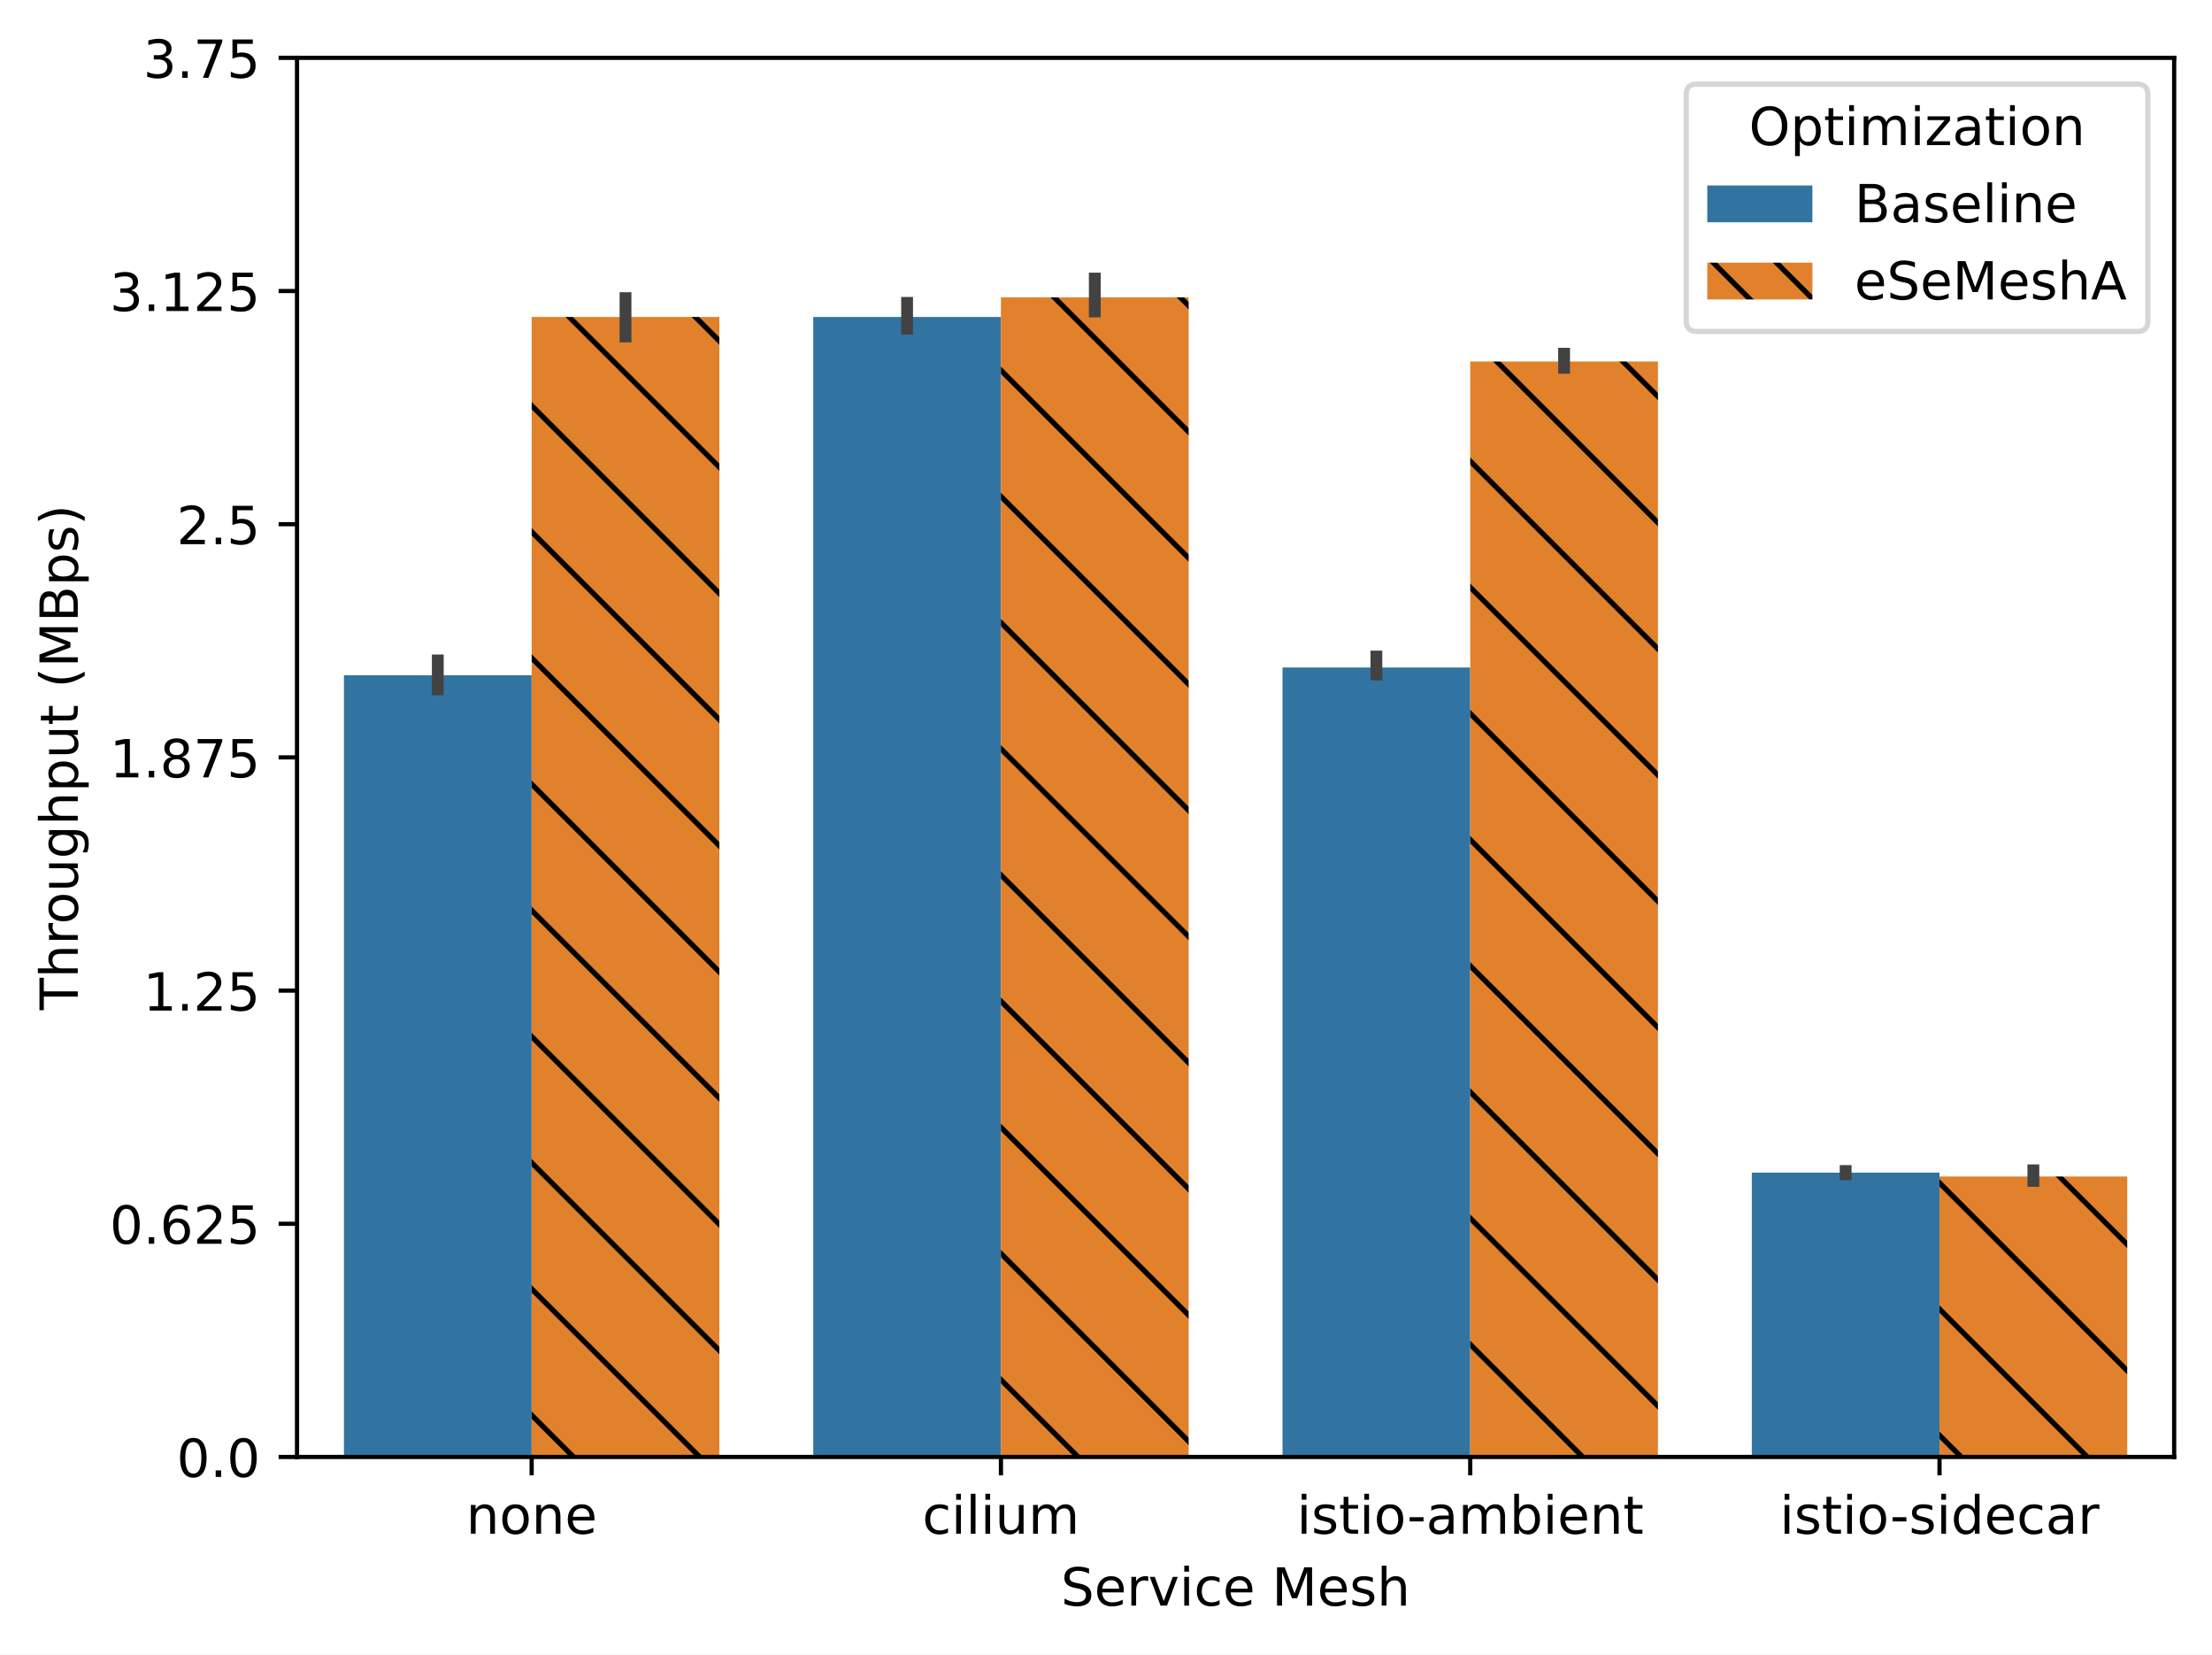
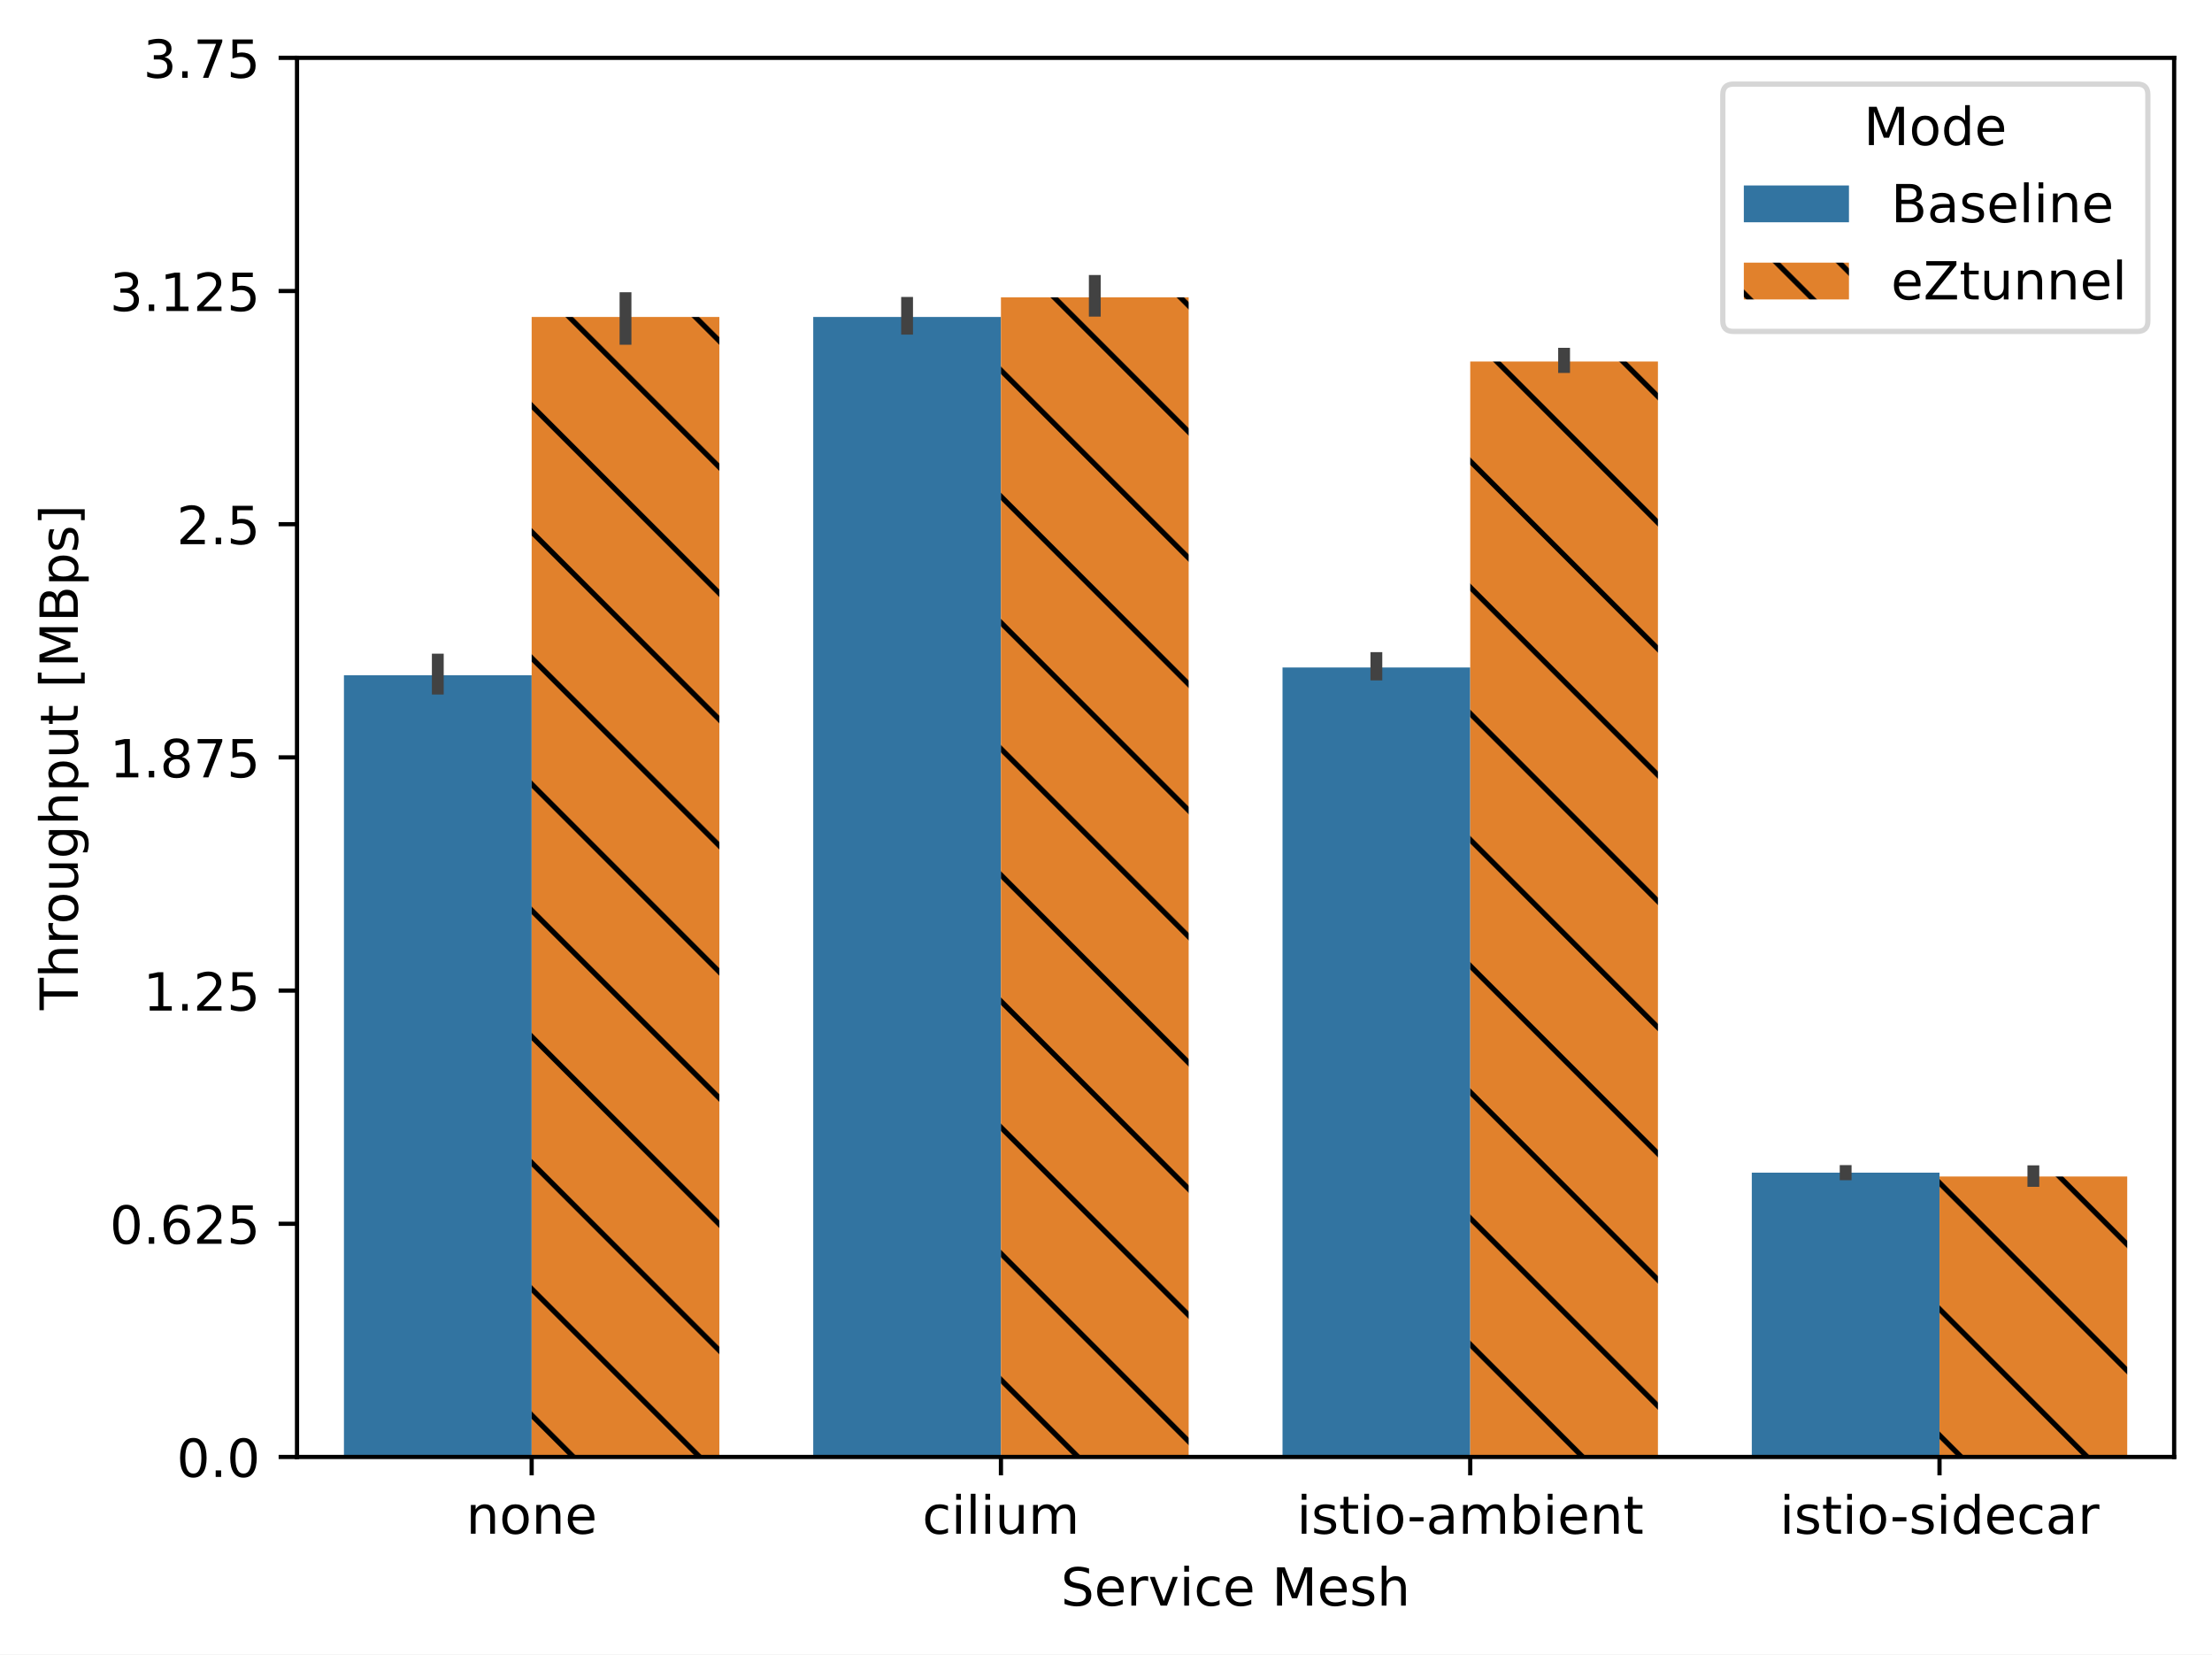
<svg xmlns="http://www.w3.org/2000/svg" xmlns:xlink="http://www.w3.org/1999/xlink" width="420.826pt" height="314.667pt" viewBox="0 0 420.826 314.667" version="1.1">
  <defs>
    <style type="text/css">*{stroke-linejoin: round; stroke-linecap: butt}</style>
  </defs>
  <g id="figure_1">
    <g id="patch_1">
      <path d="M 0 314.667  L 420.826 314.667  L 420.826 0  L 0 0  z " style="fill: #ffffff" />
    </g>
    <g id="axes_1">
      <g id="patch_2">
        <path d="M 56.506 277.111  L 413.626 277.111  L 413.626 10.999  L 56.506 10.999  z " style="fill: #ffffff" />
      </g>
      <g id="patch_3">
        <path d="M 65.434 277.111  L 101.146 277.111  L 101.146 128.439  L 65.434 128.439  z " clip-path="url(#p671fcbf79c)" style="fill: #3274a1" />
      </g>
      <g id="patch_4">
        <path d="M 154.714 277.111  L 190.426 277.111  L 190.426 60.28  L 154.714 60.28  z " clip-path="url(#p671fcbf79c)" style="fill: #3274a1" />
      </g>
      <g id="patch_5">
        <path d="M 243.994 277.111  L 279.706 277.111  L 279.706 126.951  L 243.994 126.951  z " clip-path="url(#p671fcbf79c)" style="fill: #3274a1" />
      </g>
      <g id="patch_6">
        <path d="M 333.274 277.111  L 368.986 277.111  L 368.986 223.037  L 333.274 223.037  z " clip-path="url(#p671fcbf79c)" style="fill: #3274a1" />
      </g>
      <g id="patch_7">
        <path d="M 101.146 277.111  L 136.858 277.111  L 136.858 60.28  L 101.146 60.28  z " clip-path="url(#p671fcbf79c)" style="fill: url(#he0cd103566)" />
      </g>
      <g id="patch_8">
        <path d="M 190.426 277.111  L 226.138 277.111  L 226.138 56.559  L 190.426 56.559  z " clip-path="url(#p671fcbf79c)" style="fill: url(#he0cd103566)" />
      </g>
      <g id="patch_9">
        <path d="M 279.706 277.111  L 315.418 277.111  L 315.418 68.762  L 279.706 68.762  z " clip-path="url(#p671fcbf79c)" style="fill: url(#he0cd103566)" />
      </g>
      <g id="patch_10">
        <path d="M 368.986 277.111  L 404.698 277.111  L 404.698 223.769  L 368.986 223.769  z " clip-path="url(#p671fcbf79c)" style="fill: url(#he0cd103566)" />
      </g>
      <g id="patch_11">
        <path d="M 101.146 277.111  L 101.146 277.111  L 101.146 277.111  L 101.146 277.111  z " clip-path="url(#p671fcbf79c)" style="fill: #3274a1" />
      </g>
      <g id="patch_12">
        <path d="M 101.146 277.111  L 101.146 277.111  L 101.146 277.111  L 101.146 277.111  z " clip-path="url(#p671fcbf79c)" style="fill: #e1812c" />
      </g>
      <g id="matplotlib.axis_1">
        <g id="xtick_1">
          <g id="line2d_1">
            <defs>
              <path id="mbcb02aef95" d="M 0 0  L 0 3.5  " style="stroke: #000000; stroke-width: 0.8" />
            </defs>
            <g>
              <use xlink:href="#mbcb02aef95" x="101.146" y="277.111" style="stroke: #000000; stroke-width: 0.8" />
            </g>
          </g>
          <g id="text_1">
            <g transform="translate(88.67281 291.7097) scale(0.1 -0.1)">
              <defs>
                <path id="DejaVuSans-6e" d="M 3513 2113  L 3513 0  L 2938 0  L 2938 2094  Q 2938 2591 2744 2837  Q 2550 3084 2163 3084  Q 1697 3084 1428 2787  Q 1159 2491 1159 1978  L 1159 0  L 581 0  L 581 3500  L 1159 3500  L 1159 2956  Q 1366 3272 1645 3428  Q 1925 3584 2291 3584  Q 2894 3584 3203 3211  Q 3513 2838 3513 2113  z " transform="scale(0.015625)" />
                <path id="DejaVuSans-6f" d="M 1959 3097  Q 1497 3097 1228 2736  Q 959 2375 959 1747  Q 959 1119 1226 758  Q 1494 397 1959 397  Q 2419 397 2687 759  Q 2956 1122 2956 1747  Q 2956 2369 2687 2733  Q 2419 3097 1959 3097  z M 1959 3584  Q 2709 3584 3137 3096  Q 3566 2609 3566 1747  Q 3566 888 3137 398  Q 2709 -91 1959 -91  Q 1206 -91 779 398  Q 353 888 353 1747  Q 353 2609 779 3096  Q 1206 3584 1959 3584  z " transform="scale(0.015625)" />
                <path id="DejaVuSans-65" d="M 3597 1894  L 3597 1613  L 953 1613  Q 991 1019 1311 708  Q 1631 397 2203 397  Q 2534 397 2845 478  Q 3156 559 3463 722  L 3463 178  Q 3153 47 2828 -22  Q 2503 -91 2169 -91  Q 1331 -91 842 396  Q 353 884 353 1716  Q 353 2575 817 3079  Q 1281 3584 2069 3584  Q 2775 3584 3186 3129  Q 3597 2675 3597 1894  z M 3022 2063  Q 3016 2534 2758 2815  Q 2500 3097 2075 3097  Q 1594 3097 1305 2825  Q 1016 2553 972 2059  L 3022 2063  z " transform="scale(0.015625)" />
              </defs>
              <use xlink:href="#DejaVuSans-6e" />
              <use xlink:href="#DejaVuSans-6f" transform="translate(63.37891 0)" />
              <use xlink:href="#DejaVuSans-6e" transform="translate(124.5605 0)" />
              <use xlink:href="#DejaVuSans-65" transform="translate(187.9395 0)" />
            </g>
          </g>
        </g>
        <g id="xtick_2">
          <g id="line2d_2">
            <g>
              <use xlink:href="#mbcb02aef95" x="190.426" y="277.111" style="stroke: #000000; stroke-width: 0.8" />
            </g>
          </g>
          <g id="text_2">
            <g transform="translate(175.4708 291.7097) scale(0.1 -0.1)">
              <defs>
                <path id="DejaVuSans-63" d="M 3122 3366  L 3122 2828  Q 2878 2963 2633 3030  Q 2388 3097 2138 3097  Q 1578 3097 1268 2742  Q 959 2388 959 1747  Q 959 1106 1268 751  Q 1578 397 2138 397  Q 2388 397 2633 464  Q 2878 531 3122 666  L 3122 134  Q 2881 22 2623 -34  Q 2366 -91 2075 -91  Q 1284 -91 818 406  Q 353 903 353 1747  Q 353 2603 823 3093  Q 1294 3584 2113 3584  Q 2378 3584 2631 3529  Q 2884 3475 3122 3366  z " transform="scale(0.015625)" />
                <path id="DejaVuSans-69" d="M 603 3500  L 1178 3500  L 1178 0  L 603 0  L 603 3500  z M 603 4863  L 1178 4863  L 1178 4134  L 603 4134  L 603 4863  z " transform="scale(0.015625)" />
                <path id="DejaVuSans-6c" d="M 603 4863  L 1178 4863  L 1178 0  L 603 0  L 603 4863  z " transform="scale(0.015625)" />
                <path id="DejaVuSans-75" d="M 544 1381  L 544 3500  L 1119 3500  L 1119 1403  Q 1119 906 1312 657  Q 1506 409 1894 409  Q 2359 409 2629 706  Q 2900 1003 2900 1516  L 2900 3500  L 3475 3500  L 3475 0  L 2900 0  L 2900 538  Q 2691 219 2414 64  Q 2138 -91 1772 -91  Q 1169 -91 856 284  Q 544 659 544 1381  z M 1991 3584  L 1991 3584  z " transform="scale(0.015625)" />
                <path id="DejaVuSans-6d" d="M 3328 2828  Q 3544 3216 3844 3400  Q 4144 3584 4550 3584  Q 5097 3584 5394 3201  Q 5691 2819 5691 2113  L 5691 0  L 5113 0  L 5113 2094  Q 5113 2597 4934 2840  Q 4756 3084 4391 3084  Q 3944 3084 3684 2787  Q 3425 2491 3425 1978  L 3425 0  L 2847 0  L 2847 2094  Q 2847 2600 2669 2842  Q 2491 3084 2119 3084  Q 1678 3084 1418 2786  Q 1159 2488 1159 1978  L 1159 0  L 581 0  L 581 3500  L 1159 3500  L 1159 2956  Q 1356 3278 1631 3431  Q 1906 3584 2284 3584  Q 2666 3584 2933 3390  Q 3200 3197 3328 2828  z " transform="scale(0.015625)" />
              </defs>
              <use xlink:href="#DejaVuSans-63" />
              <use xlink:href="#DejaVuSans-69" transform="translate(54.98047 0)" />
              <use xlink:href="#DejaVuSans-6c" transform="translate(82.76367 0)" />
              <use xlink:href="#DejaVuSans-69" transform="translate(110.5469 0)" />
              <use xlink:href="#DejaVuSans-75" transform="translate(138.3301 0)" />
              <use xlink:href="#DejaVuSans-6d" transform="translate(201.709 0)" />
            </g>
          </g>
        </g>
        <g id="xtick_3">
          <g id="line2d_3">
            <g>
              <use xlink:href="#mbcb02aef95" x="279.706" y="277.111" style="stroke: #000000; stroke-width: 0.8" />
            </g>
          </g>
          <g id="text_3">
            <g transform="translate(246.7031 291.7097) scale(0.1 -0.1)">
              <defs>
                <path id="DejaVuSans-73" d="M 2834 3397  L 2834 2853  Q 2591 2978 2328 3040  Q 2066 3103 1784 3103  Q 1356 3103 1142 2972  Q 928 2841 928 2578  Q 928 2378 1081 2264  Q 1234 2150 1697 2047  L 1894 2003  Q 2506 1872 2764 1633  Q 3022 1394 3022 966  Q 3022 478 2636 193  Q 2250 -91 1575 -91  Q 1294 -91 989 -36  Q 684 19 347 128  L 347 722  Q 666 556 975 473  Q 1284 391 1588 391  Q 1994 391 2212 530  Q 2431 669 2431 922  Q 2431 1156 2273 1281  Q 2116 1406 1581 1522  L 1381 1569  Q 847 1681 609 1914  Q 372 2147 372 2553  Q 372 3047 722 3315  Q 1072 3584 1716 3584  Q 2034 3584 2315 3537  Q 2597 3491 2834 3397  z " transform="scale(0.015625)" />
                <path id="DejaVuSans-74" d="M 1172 4494  L 1172 3500  L 2356 3500  L 2356 3053  L 1172 3053  L 1172 1153  Q 1172 725 1289 603  Q 1406 481 1766 481  L 2356 481  L 2356 0  L 1766 0  Q 1100 0 847 248  Q 594 497 594 1153  L 594 3053  L 172 3053  L 172 3500  L 594 3500  L 594 4494  L 1172 4494  z " transform="scale(0.015625)" />
                <path id="DejaVuSans-2d" d="M 313 2009  L 1997 2009  L 1997 1497  L 313 1497  L 313 2009  z " transform="scale(0.015625)" />
                <path id="DejaVuSans-61" d="M 2194 1759  Q 1497 1759 1228 1600  Q 959 1441 959 1056  Q 959 750 1161 570  Q 1363 391 1709 391  Q 2188 391 2477 730  Q 2766 1069 2766 1631  L 2766 1759  L 2194 1759  z M 3341 1997  L 3341 0  L 2766 0  L 2766 531  Q 2569 213 2275 61  Q 1981 -91 1556 -91  Q 1019 -91 701 211  Q 384 513 384 1019  Q 384 1609 779 1909  Q 1175 2209 1959 2209  L 2766 2209  L 2766 2266  Q 2766 2663 2505 2880  Q 2244 3097 1772 3097  Q 1472 3097 1187 3025  Q 903 2953 641 2809  L 641 3341  Q 956 3463 1253 3523  Q 1550 3584 1831 3584  Q 2591 3584 2966 3190  Q 3341 2797 3341 1997  z " transform="scale(0.015625)" />
                <path id="DejaVuSans-62" d="M 3116 1747  Q 3116 2381 2855 2742  Q 2594 3103 2138 3103  Q 1681 3103 1420 2742  Q 1159 2381 1159 1747  Q 1159 1113 1420 752  Q 1681 391 2138 391  Q 2594 391 2855 752  Q 3116 1113 3116 1747  z M 1159 2969  Q 1341 3281 1617 3432  Q 1894 3584 2278 3584  Q 2916 3584 3314 3078  Q 3713 2572 3713 1747  Q 3713 922 3314 415  Q 2916 -91 2278 -91  Q 1894 -91 1617 61  Q 1341 213 1159 525  L 1159 0  L 581 0  L 581 4863  L 1159 4863  L 1159 2969  z " transform="scale(0.015625)" />
              </defs>
              <use xlink:href="#DejaVuSans-69" />
              <use xlink:href="#DejaVuSans-73" transform="translate(27.7832 0)" />
              <use xlink:href="#DejaVuSans-74" transform="translate(79.88281 0)" />
              <use xlink:href="#DejaVuSans-69" transform="translate(119.0918 0)" />
              <use xlink:href="#DejaVuSans-6f" transform="translate(146.875 0)" />
              <use xlink:href="#DejaVuSans-2d" transform="translate(209.9316 0)" />
              <use xlink:href="#DejaVuSans-61" transform="translate(246.0156 0)" />
              <use xlink:href="#DejaVuSans-6d" transform="translate(307.2949 0)" />
              <use xlink:href="#DejaVuSans-62" transform="translate(404.707 0)" />
              <use xlink:href="#DejaVuSans-69" transform="translate(468.1836 0)" />
              <use xlink:href="#DejaVuSans-65" transform="translate(495.9668 0)" />
              <use xlink:href="#DejaVuSans-6e" transform="translate(557.4902 0)" />
              <use xlink:href="#DejaVuSans-74" transform="translate(620.8691 0)" />
            </g>
          </g>
        </g>
        <g id="xtick_4">
          <g id="line2d_4">
            <g>
              <use xlink:href="#mbcb02aef95" x="368.986" y="277.111" style="stroke: #000000; stroke-width: 0.8" />
            </g>
          </g>
          <g id="text_4">
            <g transform="translate(338.573 291.7097) scale(0.1 -0.1)">
              <defs>
                <path id="DejaVuSans-64" d="M 2906 2969  L 2906 4863  L 3481 4863  L 3481 0  L 2906 0  L 2906 525  Q 2725 213 2448 61  Q 2172 -91 1784 -91  Q 1150 -91 751 415  Q 353 922 353 1747  Q 353 2572 751 3078  Q 1150 3584 1784 3584  Q 2172 3584 2448 3432  Q 2725 3281 2906 2969  z M 947 1747  Q 947 1113 1208 752  Q 1469 391 1925 391  Q 2381 391 2643 752  Q 2906 1113 2906 1747  Q 2906 2381 2643 2742  Q 2381 3103 1925 3103  Q 1469 3103 1208 2742  Q 947 2381 947 1747  z " transform="scale(0.015625)" />
                <path id="DejaVuSans-72" d="M 2631 2963  Q 2534 3019 2420 3045  Q 2306 3072 2169 3072  Q 1681 3072 1420 2755  Q 1159 2438 1159 1844  L 1159 0  L 581 0  L 581 3500  L 1159 3500  L 1159 2956  Q 1341 3275 1631 3429  Q 1922 3584 2338 3584  Q 2397 3584 2469 3576  Q 2541 3569 2628 3553  L 2631 2963  z " transform="scale(0.015625)" />
              </defs>
              <use xlink:href="#DejaVuSans-69" />
              <use xlink:href="#DejaVuSans-73" transform="translate(27.7832 0)" />
              <use xlink:href="#DejaVuSans-74" transform="translate(79.88281 0)" />
              <use xlink:href="#DejaVuSans-69" transform="translate(119.0918 0)" />
              <use xlink:href="#DejaVuSans-6f" transform="translate(146.875 0)" />
              <use xlink:href="#DejaVuSans-2d" transform="translate(209.9316 0)" />
              <use xlink:href="#DejaVuSans-73" transform="translate(246.0156 0)" />
              <use xlink:href="#DejaVuSans-69" transform="translate(298.1152 0)" />
              <use xlink:href="#DejaVuSans-64" transform="translate(325.8984 0)" />
              <use xlink:href="#DejaVuSans-65" transform="translate(389.375 0)" />
              <use xlink:href="#DejaVuSans-63" transform="translate(450.8984 0)" />
              <use xlink:href="#DejaVuSans-61" transform="translate(505.8789 0)" />
              <use xlink:href="#DejaVuSans-72" transform="translate(567.1582 0)" />
            </g>
          </g>
        </g>
        <g id="text_5">
          <g transform="translate(201.8327 305.3878) scale(0.1 -0.1)">
            <defs>
              <path id="DejaVuSans-53" d="M 3425 4513  L 3425 3897  Q 3066 4069 2747 4153  Q 2428 4238 2131 4238  Q 1616 4238 1336 4038  Q 1056 3838 1056 3469  Q 1056 3159 1242 3001  Q 1428 2844 1947 2747  L 2328 2669  Q 3034 2534 3370 2195  Q 3706 1856 3706 1288  Q 3706 609 3251 259  Q 2797 -91 1919 -91  Q 1588 -91 1214 -16  Q 841 59 441 206  L 441 856  Q 825 641 1194 531  Q 1563 422 1919 422  Q 2459 422 2753 634  Q 3047 847 3047 1241  Q 3047 1584 2836 1778  Q 2625 1972 2144 2069  L 1759 2144  Q 1053 2284 737 2584  Q 422 2884 422 3419  Q 422 4038 858 4394  Q 1294 4750 2059 4750  Q 2388 4750 2728 4690  Q 3069 4631 3425 4513  z " transform="scale(0.015625)" />
              <path id="DejaVuSans-76" d="M 191 3500  L 800 3500  L 1894 563  L 2988 3500  L 3597 3500  L 2284 0  L 1503 0  L 191 3500  z " transform="scale(0.015625)" />
              <path id="DejaVuSans-20" transform="scale(0.015625)" />
              <path id="DejaVuSans-4d" d="M 628 4666  L 1569 4666  L 2759 1491  L 3956 4666  L 4897 4666  L 4897 0  L 4281 0  L 4281 4097  L 3078 897  L 2444 897  L 1241 4097  L 1241 0  L 628 0  L 628 4666  z " transform="scale(0.015625)" />
              <path id="DejaVuSans-68" d="M 3513 2113  L 3513 0  L 2938 0  L 2938 2094  Q 2938 2591 2744 2837  Q 2550 3084 2163 3084  Q 1697 3084 1428 2787  Q 1159 2491 1159 1978  L 1159 0  L 581 0  L 581 4863  L 1159 4863  L 1159 2956  Q 1366 3272 1645 3428  Q 1925 3584 2291 3584  Q 2894 3584 3203 3211  Q 3513 2838 3513 2113  z " transform="scale(0.015625)" />
            </defs>
            <use xlink:href="#DejaVuSans-53" />
            <use xlink:href="#DejaVuSans-65" transform="translate(63.47656 0)" />
            <use xlink:href="#DejaVuSans-72" transform="translate(125 0)" />
            <use xlink:href="#DejaVuSans-76" transform="translate(166.1133 0)" />
            <use xlink:href="#DejaVuSans-69" transform="translate(225.293 0)" />
            <use xlink:href="#DejaVuSans-63" transform="translate(253.0762 0)" />
            <use xlink:href="#DejaVuSans-65" transform="translate(308.0566 0)" />
            <use xlink:href="#DejaVuSans-20" transform="translate(369.5801 0)" />
            <use xlink:href="#DejaVuSans-4d" transform="translate(401.3672 0)" />
            <use xlink:href="#DejaVuSans-65" transform="translate(487.6465 0)" />
            <use xlink:href="#DejaVuSans-73" transform="translate(549.1699 0)" />
            <use xlink:href="#DejaVuSans-68" transform="translate(601.2695 0)" />
          </g>
        </g>
      </g>
      <g id="matplotlib.axis_2">
        <g id="ytick_1">
          <g id="line2d_5">
            <defs>
              <path id="me5179b328b" d="M 0 0  L -3.5 0  " style="stroke: #000000; stroke-width: 0.8" />
            </defs>
            <g>
              <use xlink:href="#me5179b328b" x="56.506" y="277.111" style="stroke: #000000; stroke-width: 0.8" />
            </g>
          </g>
          <g id="text_6">
            <g transform="translate(33.60312 280.9104) scale(0.1 -0.1)">
              <defs>
                <path id="DejaVuSans-30" d="M 2034 4250  Q 1547 4250 1301 3770  Q 1056 3291 1056 2328  Q 1056 1369 1301 889  Q 1547 409 2034 409  Q 2525 409 2770 889  Q 3016 1369 3016 2328  Q 3016 3291 2770 3770  Q 2525 4250 2034 4250  z M 2034 4750  Q 2819 4750 3233 4129  Q 3647 3509 3647 2328  Q 3647 1150 3233 529  Q 2819 -91 2034 -91  Q 1250 -91 836 529  Q 422 1150 422 2328  Q 422 3509 836 4129  Q 1250 4750 2034 4750  z " transform="scale(0.015625)" />
                <path id="DejaVuSans-2e" d="M 684 794  L 1344 794  L 1344 0  L 684 0  L 684 794  z " transform="scale(0.015625)" />
              </defs>
              <use xlink:href="#DejaVuSans-30" />
              <use xlink:href="#DejaVuSans-2e" transform="translate(63.62305 0)" />
              <use xlink:href="#DejaVuSans-30" transform="translate(95.41016 0)" />
            </g>
          </g>
        </g>
        <g id="ytick_2">
          <g id="line2d_6">
            <g>
              <use xlink:href="#me5179b328b" x="56.506" y="232.759" style="stroke: #000000; stroke-width: 0.8" />
            </g>
          </g>
          <g id="text_7">
            <g transform="translate(20.87813 236.5584) scale(0.1 -0.1)">
              <defs>
                <path id="DejaVuSans-36" d="M 2113 2584  Q 1688 2584 1439 2293  Q 1191 2003 1191 1497  Q 1191 994 1439 701  Q 1688 409 2113 409  Q 2538 409 2786 701  Q 3034 994 3034 1497  Q 3034 2003 2786 2293  Q 2538 2584 2113 2584  z M 3366 4563  L 3366 3988  Q 3128 4100 2886 4159  Q 2644 4219 2406 4219  Q 1781 4219 1451 3797  Q 1122 3375 1075 2522  Q 1259 2794 1537 2939  Q 1816 3084 2150 3084  Q 2853 3084 3261 2657  Q 3669 2231 3669 1497  Q 3669 778 3244 343  Q 2819 -91 2113 -91  Q 1303 -91 875 529  Q 447 1150 447 2328  Q 447 3434 972 4092  Q 1497 4750 2381 4750  Q 2619 4750 2861 4703  Q 3103 4656 3366 4563  z " transform="scale(0.015625)" />
                <path id="DejaVuSans-32" d="M 1228 531  L 3431 531  L 3431 0  L 469 0  L 469 531  Q 828 903 1448 1529  Q 2069 2156 2228 2338  Q 2531 2678 2651 2914  Q 2772 3150 2772 3378  Q 2772 3750 2511 3984  Q 2250 4219 1831 4219  Q 1534 4219 1204 4116  Q 875 4013 500 3803  L 500 4441  Q 881 4594 1212 4672  Q 1544 4750 1819 4750  Q 2544 4750 2975 4387  Q 3406 4025 3406 3419  Q 3406 3131 3298 2873  Q 3191 2616 2906 2266  Q 2828 2175 2409 1742  Q 1991 1309 1228 531  z " transform="scale(0.015625)" />
                <path id="DejaVuSans-35" d="M 691 4666  L 3169 4666  L 3169 4134  L 1269 4134  L 1269 2991  Q 1406 3038 1543 3061  Q 1681 3084 1819 3084  Q 2600 3084 3056 2656  Q 3513 2228 3513 1497  Q 3513 744 3044 326  Q 2575 -91 1722 -91  Q 1428 -91 1123 -41  Q 819 9 494 109  L 494 744  Q 775 591 1075 516  Q 1375 441 1709 441  Q 2250 441 2565 725  Q 2881 1009 2881 1497  Q 2881 1984 2565 2268  Q 2250 2553 1709 2553  Q 1456 2553 1204 2497  Q 953 2441 691 2322  L 691 4666  z " transform="scale(0.015625)" />
              </defs>
              <use xlink:href="#DejaVuSans-30" />
              <use xlink:href="#DejaVuSans-2e" transform="translate(63.62305 0)" />
              <use xlink:href="#DejaVuSans-36" transform="translate(95.41016 0)" />
              <use xlink:href="#DejaVuSans-32" transform="translate(159.0332 0)" />
              <use xlink:href="#DejaVuSans-35" transform="translate(222.6562 0)" />
            </g>
          </g>
        </g>
        <g id="ytick_3">
          <g id="line2d_7">
            <g>
              <use xlink:href="#me5179b328b" x="56.506" y="188.407" style="stroke: #000000; stroke-width: 0.8" />
            </g>
          </g>
          <g id="text_8">
            <g transform="translate(27.24063 192.2064) scale(0.1 -0.1)">
              <defs>
                <path id="DejaVuSans-31" d="M 794 531  L 1825 531  L 1825 4091  L 703 3866  L 703 4441  L 1819 4666  L 2450 4666  L 2450 531  L 3481 531  L 3481 0  L 794 0  L 794 531  z " transform="scale(0.015625)" />
              </defs>
              <use xlink:href="#DejaVuSans-31" />
              <use xlink:href="#DejaVuSans-2e" transform="translate(63.62305 0)" />
              <use xlink:href="#DejaVuSans-32" transform="translate(95.41016 0)" />
              <use xlink:href="#DejaVuSans-35" transform="translate(159.0332 0)" />
            </g>
          </g>
        </g>
        <g id="ytick_4">
          <g id="line2d_8">
            <g>
              <use xlink:href="#me5179b328b" x="56.506" y="144.055" style="stroke: #000000; stroke-width: 0.8" />
            </g>
          </g>
          <g id="text_9">
            <g transform="translate(20.87813 147.8544) scale(0.1 -0.1)">
              <defs>
                <path id="DejaVuSans-38" d="M 2034 2216  Q 1584 2216 1326 1975  Q 1069 1734 1069 1313  Q 1069 891 1326 650  Q 1584 409 2034 409  Q 2484 409 2743 651  Q 3003 894 3003 1313  Q 3003 1734 2745 1975  Q 2488 2216 2034 2216  z M 1403 2484  Q 997 2584 770 2862  Q 544 3141 544 3541  Q 544 4100 942 4425  Q 1341 4750 2034 4750  Q 2731 4750 3128 4425  Q 3525 4100 3525 3541  Q 3525 3141 3298 2862  Q 3072 2584 2669 2484  Q 3125 2378 3379 2068  Q 3634 1759 3634 1313  Q 3634 634 3220 271  Q 2806 -91 2034 -91  Q 1263 -91 848 271  Q 434 634 434 1313  Q 434 1759 690 2068  Q 947 2378 1403 2484  z M 1172 3481  Q 1172 3119 1398 2916  Q 1625 2713 2034 2713  Q 2441 2713 2670 2916  Q 2900 3119 2900 3481  Q 2900 3844 2670 4047  Q 2441 4250 2034 4250  Q 1625 4250 1398 4047  Q 1172 3844 1172 3481  z " transform="scale(0.015625)" />
                <path id="DejaVuSans-37" d="M 525 4666  L 3525 4666  L 3525 4397  L 1831 0  L 1172 0  L 2766 4134  L 525 4134  L 525 4666  z " transform="scale(0.015625)" />
              </defs>
              <use xlink:href="#DejaVuSans-31" />
              <use xlink:href="#DejaVuSans-2e" transform="translate(63.62305 0)" />
              <use xlink:href="#DejaVuSans-38" transform="translate(95.41016 0)" />
              <use xlink:href="#DejaVuSans-37" transform="translate(159.0332 0)" />
              <use xlink:href="#DejaVuSans-35" transform="translate(222.6562 0)" />
            </g>
          </g>
        </g>
        <g id="ytick_5">
          <g id="line2d_9">
            <g>
              <use xlink:href="#me5179b328b" x="56.506" y="99.703" style="stroke: #000000; stroke-width: 0.8" />
            </g>
          </g>
          <g id="text_10">
            <g transform="translate(33.60312 103.5024) scale(0.1 -0.1)">
              <use xlink:href="#DejaVuSans-32" />
              <use xlink:href="#DejaVuSans-2e" transform="translate(63.62305 0)" />
              <use xlink:href="#DejaVuSans-35" transform="translate(95.41016 0)" />
            </g>
          </g>
        </g>
        <g id="ytick_6">
          <g id="line2d_10">
            <g>
              <use xlink:href="#me5179b328b" x="56.506" y="55.351" style="stroke: #000000; stroke-width: 0.8" />
            </g>
          </g>
          <g id="text_11">
            <g transform="translate(20.87813 59.15044) scale(0.1 -0.1)">
              <defs>
                <path id="DejaVuSans-33" d="M 2597 2516  Q 3050 2419 3304 2112  Q 3559 1806 3559 1356  Q 3559 666 3084 287  Q 2609 -91 1734 -91  Q 1441 -91 1130 -33  Q 819 25 488 141  L 488 750  Q 750 597 1062 519  Q 1375 441 1716 441  Q 2309 441 2620 675  Q 2931 909 2931 1356  Q 2931 1769 2642 2001  Q 2353 2234 1838 2234  L 1294 2234  L 1294 2753  L 1863 2753  Q 2328 2753 2575 2939  Q 2822 3125 2822 3475  Q 2822 3834 2567 4026  Q 2313 4219 1838 4219  Q 1578 4219 1281 4162  Q 984 4106 628 3988  L 628 4550  Q 988 4650 1302 4700  Q 1616 4750 1894 4750  Q 2613 4750 3031 4423  Q 3450 4097 3450 3541  Q 3450 3153 3228 2886  Q 3006 2619 2597 2516  z " transform="scale(0.015625)" />
              </defs>
              <use xlink:href="#DejaVuSans-33" />
              <use xlink:href="#DejaVuSans-2e" transform="translate(63.62305 0)" />
              <use xlink:href="#DejaVuSans-31" transform="translate(95.41016 0)" />
              <use xlink:href="#DejaVuSans-32" transform="translate(159.0332 0)" />
              <use xlink:href="#DejaVuSans-35" transform="translate(222.6562 0)" />
            </g>
          </g>
        </g>
        <g id="ytick_7">
          <g id="line2d_11">
            <g>
              <use xlink:href="#me5179b328b" x="56.506" y="10.999" style="stroke: #000000; stroke-width: 0.8" />
            </g>
          </g>
          <g id="text_12">
            <g transform="translate(27.24063 14.79844) scale(0.1 -0.1)">
              <use xlink:href="#DejaVuSans-33" />
              <use xlink:href="#DejaVuSans-2e" transform="translate(63.62305 0)" />
              <use xlink:href="#DejaVuSans-37" transform="translate(95.41016 0)" />
              <use xlink:href="#DejaVuSans-35" transform="translate(159.0332 0)" />
            </g>
          </g>
        </g>
        <g id="text_13">
          <g transform="translate(14.79844 192.1091) rotate(-90) scale(0.1 -0.1)">
            <defs>
              <path id="DejaVuSans-54" d="M -19 4666  L 3928 4666  L 3928 4134  L 2272 4134  L 2272 0  L 1638 0  L 1638 4134  L -19 4134  L -19 4666  z " transform="scale(0.015625)" />
              <path id="DejaVuSans-67" d="M 2906 1791  Q 2906 2416 2648 2759  Q 2391 3103 1925 3103  Q 1463 3103 1205 2759  Q 947 2416 947 1791  Q 947 1169 1205 825  Q 1463 481 1925 481  Q 2391 481 2648 825  Q 2906 1169 2906 1791  z M 3481 434  Q 3481 -459 3084 -895  Q 2688 -1331 1869 -1331  Q 1566 -1331 1297 -1286  Q 1028 -1241 775 -1147  L 775 -588  Q 1028 -725 1275 -790  Q 1522 -856 1778 -856  Q 2344 -856 2625 -561  Q 2906 -266 2906 331  L 2906 616  Q 2728 306 2450 153  Q 2172 0 1784 0  Q 1141 0 747 490  Q 353 981 353 1791  Q 353 2603 747 3093  Q 1141 3584 1784 3584  Q 2172 3584 2450 3431  Q 2728 3278 2906 2969  L 2906 3500  L 3481 3500  L 3481 434  z " transform="scale(0.015625)" />
              <path id="DejaVuSans-70" d="M 1159 525  L 1159 -1331  L 581 -1331  L 581 3500  L 1159 3500  L 1159 2969  Q 1341 3281 1617 3432  Q 1894 3584 2278 3584  Q 2916 3584 3314 3078  Q 3713 2572 3713 1747  Q 3713 922 3314 415  Q 2916 -91 2278 -91  Q 1894 -91 1617 61  Q 1341 213 1159 525  z M 3116 1747  Q 3116 2381 2855 2742  Q 2594 3103 2138 3103  Q 1681 3103 1420 2742  Q 1159 2381 1159 1747  Q 1159 1113 1420 752  Q 1681 391 2138 391  Q 2594 391 2855 752  Q 3116 1113 3116 1747  z " transform="scale(0.015625)" />
-               <path id="DejaVuSans-28" d="M 1984 4856  Q 1566 4138 1362 3434  Q 1159 2731 1159 2009  Q 1159 1288 1364 580  Q 1569 -128 1984 -844  L 1484 -844  Q 1016 -109 783 600  Q 550 1309 550 2009  Q 550 2706 781 3412  Q 1013 4119 1484 4856  L 1984 4856  z " transform="scale(0.015625)" />
+               <path id="DejaVuSans-5b" d="M 550 4863  L 1875 4863  L 1875 4416  L 1125 4416  L 1125 -397  L 1875 -397  L 1875 -844  L 550 -844  L 550 4863  z " transform="scale(0.015625)" />
              <path id="DejaVuSans-42" d="M 1259 2228  L 1259 519  L 2272 519  Q 2781 519 3026 730  Q 3272 941 3272 1375  Q 3272 1813 3026 2020  Q 2781 2228 2272 2228  L 1259 2228  z M 1259 4147  L 1259 2741  L 2194 2741  Q 2656 2741 2882 2914  Q 3109 3088 3109 3444  Q 3109 3797 2882 3972  Q 2656 4147 2194 4147  L 1259 4147  z M 628 4666  L 2241 4666  Q 2963 4666 3353 4366  Q 3744 4066 3744 3513  Q 3744 3084 3544 2831  Q 3344 2578 2956 2516  Q 3422 2416 3680 2098  Q 3938 1781 3938 1306  Q 3938 681 3513 340  Q 3088 0 2303 0  L 628 0  L 628 4666  z " transform="scale(0.015625)" />
-               <path id="DejaVuSans-29" d="M 513 4856  L 1013 4856  Q 1481 4119 1714 3412  Q 1947 2706 1947 2009  Q 1947 1309 1714 600  Q 1481 -109 1013 -844  L 513 -844  Q 928 -128 1133 580  Q 1338 1288 1338 2009  Q 1338 2731 1133 3434  Q 928 4138 513 4856  z " transform="scale(0.015625)" />
+               <path id="DejaVuSans-5d" d="M 1947 4863  L 1947 -844  L 622 -844  L 622 -397  L 1369 -397  L 1369 4416  L 622 4416  L 622 4863  L 1947 4863  z " transform="scale(0.015625)" />
            </defs>
            <use xlink:href="#DejaVuSans-54" />
            <use xlink:href="#DejaVuSans-68" transform="translate(61.08398 0)" />
            <use xlink:href="#DejaVuSans-72" transform="translate(124.4629 0)" />
            <use xlink:href="#DejaVuSans-6f" transform="translate(163.3262 0)" />
            <use xlink:href="#DejaVuSans-75" transform="translate(224.5078 0)" />
            <use xlink:href="#DejaVuSans-67" transform="translate(287.8867 0)" />
            <use xlink:href="#DejaVuSans-68" transform="translate(351.3633 0)" />
            <use xlink:href="#DejaVuSans-70" transform="translate(414.7422 0)" />
            <use xlink:href="#DejaVuSans-75" transform="translate(478.2188 0)" />
            <use xlink:href="#DejaVuSans-74" transform="translate(541.5977 0)" />
            <use xlink:href="#DejaVuSans-20" transform="translate(580.8066 0)" />
-             <use xlink:href="#DejaVuSans-28" transform="translate(612.5938 0)" />
+             <use xlink:href="#DejaVuSans-5b" transform="translate(612.5938 0)" />
            <use xlink:href="#DejaVuSans-4d" transform="translate(651.6074 0)" />
            <use xlink:href="#DejaVuSans-42" transform="translate(737.8867 0)" />
            <use xlink:href="#DejaVuSans-70" transform="translate(806.4902 0)" />
            <use xlink:href="#DejaVuSans-73" transform="translate(869.9668 0)" />
-             <use xlink:href="#DejaVuSans-29" transform="translate(922.0664 0)" />
+             <use xlink:href="#DejaVuSans-5d" transform="translate(922.0664 0)" />
          </g>
        </g>
      </g>
      <g id="line2d_12">
-         <path d="M 83.29 131.118  L 83.29 125.612  " clip-path="url(#p671fcbf79c)" style="fill: none; stroke: #424242; stroke-width: 2.25; stroke-linecap: square" />
+         <path d="M 83.29 130.969  L 83.29 125.459  " clip-path="url(#p671fcbf79c)" style="fill: none; stroke: #424242; stroke-width: 2.25; stroke-linecap: square" />
      </g>
      <g id="line2d_13">
-         <path d="M 172.57 62.516  L 172.57 57.601  " clip-path="url(#p671fcbf79c)" style="fill: none; stroke: #424242; stroke-width: 2.25; stroke-linecap: square" />
+         <path d="M 172.57 62.512  L 172.57 57.601  " clip-path="url(#p671fcbf79c)" style="fill: none; stroke: #424242; stroke-width: 2.25; stroke-linecap: square" />
      </g>
      <g id="line2d_14">
-         <path d="M 261.85 128.291  L 261.85 124.868  " clip-path="url(#p671fcbf79c)" style="fill: none; stroke: #424242; stroke-width: 2.25; stroke-linecap: square" />
+         <path d="M 261.85 128.291  L 261.85 125.165  " clip-path="url(#p671fcbf79c)" style="fill: none; stroke: #424242; stroke-width: 2.25; stroke-linecap: square" />
      </g>
      <g id="line2d_15">
        <path d="M 351.13 223.347  L 351.13 222.728  " clip-path="url(#p671fcbf79c)" style="fill: none; stroke: #424242; stroke-width: 2.25; stroke-linecap: square" />
      </g>
      <g id="line2d_16">
-         <path d="M 119.002 64  L 119.002 56.708  " clip-path="url(#p671fcbf79c)" style="fill: none; stroke: #424242; stroke-width: 2.25; stroke-linecap: square" />
+         <path d="M 119.002 64.447  L 119.002 56.708  " clip-path="url(#p671fcbf79c)" style="fill: none; stroke: #424242; stroke-width: 2.25; stroke-linecap: square" />
      </g>
      <g id="line2d_17">
-         <path d="M 208.282 59.238  L 208.282 52.987  " clip-path="url(#p671fcbf79c)" style="fill: none; stroke: #424242; stroke-width: 2.25; stroke-linecap: square" />
+         <path d="M 208.282 59.089  L 208.282 53.434  " clip-path="url(#p671fcbf79c)" style="fill: none; stroke: #424242; stroke-width: 2.25; stroke-linecap: square" />
      </g>
      <g id="line2d_18">
-         <path d="M 297.562 69.953  L 297.562 67.274  " clip-path="url(#p671fcbf79c)" style="fill: none; stroke: #424242; stroke-width: 2.25; stroke-linecap: square" />
+         <path d="M 297.562 69.804  L 297.562 67.274  " clip-path="url(#p671fcbf79c)" style="fill: none; stroke: #424242; stroke-width: 2.25; stroke-linecap: square" />
      </g>
      <g id="line2d_19">
-         <path d="M 386.842 224.603  L 386.842 222.59  " clip-path="url(#p671fcbf79c)" style="fill: none; stroke: #424242; stroke-width: 2.25; stroke-linecap: square" />
+         <path d="M 386.842 224.603  L 386.842 222.776  " clip-path="url(#p671fcbf79c)" style="fill: none; stroke: #424242; stroke-width: 2.25; stroke-linecap: square" />
      </g>
      <g id="patch_13">
        <path d="M 56.506 277.111  L 56.506 10.999  " style="fill: none; stroke: #000000; stroke-width: 0.8; stroke-linejoin: miter; stroke-linecap: square" />
      </g>
      <g id="patch_14">
        <path d="M 413.626 277.111  L 413.626 10.999  " style="fill: none; stroke: #000000; stroke-width: 0.8; stroke-linejoin: miter; stroke-linecap: square" />
      </g>
      <g id="patch_15">
        <path d="M 56.506 277.111  L 413.626 277.111  " style="fill: none; stroke: #000000; stroke-width: 0.8; stroke-linejoin: miter; stroke-linecap: square" />
      </g>
      <g id="patch_16">
        <path d="M 56.506 10.999  L 413.626 10.999  " style="fill: none; stroke: #000000; stroke-width: 0.8; stroke-linejoin: miter; stroke-linecap: square" />
      </g>
      <g id="legend_1">
        <g id="patch_17">
-           <path d="M 322.803 63.034  L 406.626 63.034  Q 408.626 63.034 408.626 61.034  L 408.626 17.999  Q 408.626 15.999 406.626 15.999  L 322.803 15.999  Q 320.803 15.999 320.803 17.999  L 320.803 61.034  Q 320.803 63.034 322.803 63.034  z " style="fill: #ffffff; opacity: 0.8; stroke: #cccccc; stroke-linejoin: miter" />
+           <path d="M 329.759 63.034  L 406.626 63.034  Q 408.626 63.034 408.626 61.034  L 408.626 17.999  Q 408.626 15.999 406.626 15.999  L 329.759 15.999  Q 327.759 15.999 327.759 17.999  L 327.759 61.034  Q 327.759 63.034 329.759 63.034  z " style="fill: #ffffff; opacity: 0.8; stroke: #cccccc; stroke-linejoin: miter" />
        </g>
        <g id="text_14">
-           <g transform="translate(332.7302 27.59766) scale(0.1 -0.1)">
-             <defs>
-               <path id="DejaVuSans-4f" d="M 2522 4238  Q 1834 4238 1429 3725  Q 1025 3213 1025 2328  Q 1025 1447 1429 934  Q 1834 422 2522 422  Q 3209 422 3611 934  Q 4013 1447 4013 2328  Q 4013 3213 3611 3725  Q 3209 4238 2522 4238  z M 2522 4750  Q 3503 4750 4090 4092  Q 4678 3434 4678 2328  Q 4678 1225 4090 567  Q 3503 -91 2522 -91  Q 1538 -91 948 565  Q 359 1222 359 2328  Q 359 3434 948 4092  Q 1538 4750 2522 4750  z " transform="scale(0.015625)" />
-               <path id="DejaVuSans-7a" d="M 353 3500  L 3084 3500  L 3084 2975  L 922 459  L 3084 459  L 3084 0  L 275 0  L 275 525  L 2438 3041  L 353 3041  L 353 3500  z " transform="scale(0.015625)" />
-             </defs>
-             <use xlink:href="#DejaVuSans-4f" />
-             <use xlink:href="#DejaVuSans-70" transform="translate(78.71094 0)" />
-             <use xlink:href="#DejaVuSans-74" transform="translate(142.1875 0)" />
-             <use xlink:href="#DejaVuSans-69" transform="translate(181.3965 0)" />
-             <use xlink:href="#DejaVuSans-6d" transform="translate(209.1797 0)" />
-             <use xlink:href="#DejaVuSans-69" transform="translate(306.5918 0)" />
-             <use xlink:href="#DejaVuSans-7a" transform="translate(334.375 0)" />
-             <use xlink:href="#DejaVuSans-61" transform="translate(386.8652 0)" />
-             <use xlink:href="#DejaVuSans-74" transform="translate(448.1445 0)" />
-             <use xlink:href="#DejaVuSans-69" transform="translate(487.3535 0)" />
-             <use xlink:href="#DejaVuSans-6f" transform="translate(515.1367 0)" />
-             <use xlink:href="#DejaVuSans-6e" transform="translate(576.3184 0)" />
+           <g transform="translate(354.5684 27.59766) scale(0.1 -0.1)">
+             <use xlink:href="#DejaVuSans-4d" />
+             <use xlink:href="#DejaVuSans-6f" transform="translate(86.2793 0)" />
+             <use xlink:href="#DejaVuSans-64" transform="translate(147.4609 0)" />
+             <use xlink:href="#DejaVuSans-65" transform="translate(210.9375 0)" />
          </g>
        </g>
        <g id="patch_18">
-           <path d="M 324.803 42.276  L 344.803 42.276  L 344.803 35.276  L 324.803 35.276  z " style="fill: #3274a1" />
+           <path d="M 331.759 42.276  L 351.759 42.276  L 351.759 35.276  L 331.759 35.276  z " style="fill: #3274a1" />
        </g>
        <g id="text_15">
-           <g transform="translate(352.8028 42.27578) scale(0.1 -0.1)">
+           <g transform="translate(359.7591 42.27578) scale(0.1 -0.1)">
            <use xlink:href="#DejaVuSans-42" />
            <use xlink:href="#DejaVuSans-61" transform="translate(68.60352 0)" />
            <use xlink:href="#DejaVuSans-73" transform="translate(129.8828 0)" />
            <use xlink:href="#DejaVuSans-65" transform="translate(181.9824 0)" />
            <use xlink:href="#DejaVuSans-6c" transform="translate(243.5059 0)" />
            <use xlink:href="#DejaVuSans-69" transform="translate(271.2891 0)" />
            <use xlink:href="#DejaVuSans-6e" transform="translate(299.0723 0)" />
            <use xlink:href="#DejaVuSans-65" transform="translate(362.4512 0)" />
          </g>
        </g>
        <g id="patch_19">
-           <path d="M 324.803 56.954  L 344.803 56.954  L 344.803 49.954  L 324.803 49.954  z " style="fill: url(#hd0e369c65c)" />
+           <path d="M 331.759 56.954  L 351.759 56.954  L 351.759 49.954  L 331.759 49.954  z " style="fill: url(#hd0e369c65c)" />
        </g>
        <g id="text_16">
-           <g transform="translate(352.8028 56.95391) scale(0.1 -0.1)">
+           <g transform="translate(359.7591 56.95391) scale(0.1 -0.1)">
            <defs>
-               <path id="DejaVuSans-41" d="M 2188 4044  L 1331 1722  L 3047 1722  L 2188 4044  z M 1831 4666  L 2547 4666  L 4325 0  L 3669 0  L 3244 1197  L 1141 1197  L 716 0  L 50 0  L 1831 4666  z " transform="scale(0.015625)" />
+               <path id="DejaVuSans-5a" d="M 359 4666  L 4025 4666  L 4025 4184  L 1075 531  L 4097 531  L 4097 0  L 288 0  L 288 481  L 3238 4134  L 359 4134  L 359 4666  z " transform="scale(0.015625)" />
            </defs>
            <use xlink:href="#DejaVuSans-65" />
-             <use xlink:href="#DejaVuSans-53" transform="translate(61.52344 0)" />
-             <use xlink:href="#DejaVuSans-65" transform="translate(125 0)" />
-             <use xlink:href="#DejaVuSans-4d" transform="translate(186.5234 0)" />
-             <use xlink:href="#DejaVuSans-65" transform="translate(272.8027 0)" />
-             <use xlink:href="#DejaVuSans-73" transform="translate(334.3262 0)" />
-             <use xlink:href="#DejaVuSans-68" transform="translate(386.4258 0)" />
-             <use xlink:href="#DejaVuSans-41" transform="translate(449.8047 0)" />
+             <use xlink:href="#DejaVuSans-5a" transform="translate(61.52344 0)" />
+             <use xlink:href="#DejaVuSans-74" transform="translate(130.0293 0)" />
+             <use xlink:href="#DejaVuSans-75" transform="translate(169.2383 0)" />
+             <use xlink:href="#DejaVuSans-6e" transform="translate(232.6172 0)" />
+             <use xlink:href="#DejaVuSans-6e" transform="translate(295.9961 0)" />
+             <use xlink:href="#DejaVuSans-65" transform="translate(359.375 0)" />
+             <use xlink:href="#DejaVuSans-6c" transform="translate(420.8984 0)" />
          </g>
        </g>
      </g>
    </g>
  </g>
  <defs>
    <clipPath id="p671fcbf79c">
      <rect x="56.506" y="10.999" width="357.12" height="266.112" />
    </clipPath>
  </defs>
  <defs>
    <pattern id="he0cd103566" patternUnits="userSpaceOnUse" x="0" y="0" width="72" height="72">
      <rect x="0" y="0" width="73" height="73" fill="#e1812c" />
      <path d="M -36 36  L 36 108  M -24 24  L 48 96  M -12 12  L 60 84  M 0 0  L 72 72  M 12 -12  L 84 60  M 24 -24  L 96 48  M 36 -36  L 108 36  " style="fill: #000000; stroke: #000000; stroke-width: 1.0; stroke-linecap: butt; stroke-linejoin: miter" />
    </pattern>
    <pattern id="hd0e369c65c" patternUnits="userSpaceOnUse" x="0" y="0" width="72" height="72">
      <rect x="0" y="0" width="73" height="73" fill="#e1812c" />
      <path d="M -36 36  L 36 108  M -30 30  L 42 102  M -24 24  L 48 96  M -18 18  L 54 90  M -12 12  L 60 84  M -6 6  L 66 78  M 0 0  L 72 72  M 6 -6  L 78 66  M 12 -12  L 84 60  M 18 -18  L 90 54  M 24 -24  L 96 48  M 30 -30  L 102 42  M 36 -36  L 108 36  " style="fill: #000000; stroke: #000000; stroke-width: 1.0; stroke-linecap: butt; stroke-linejoin: miter" />
    </pattern>
  </defs>
</svg>
